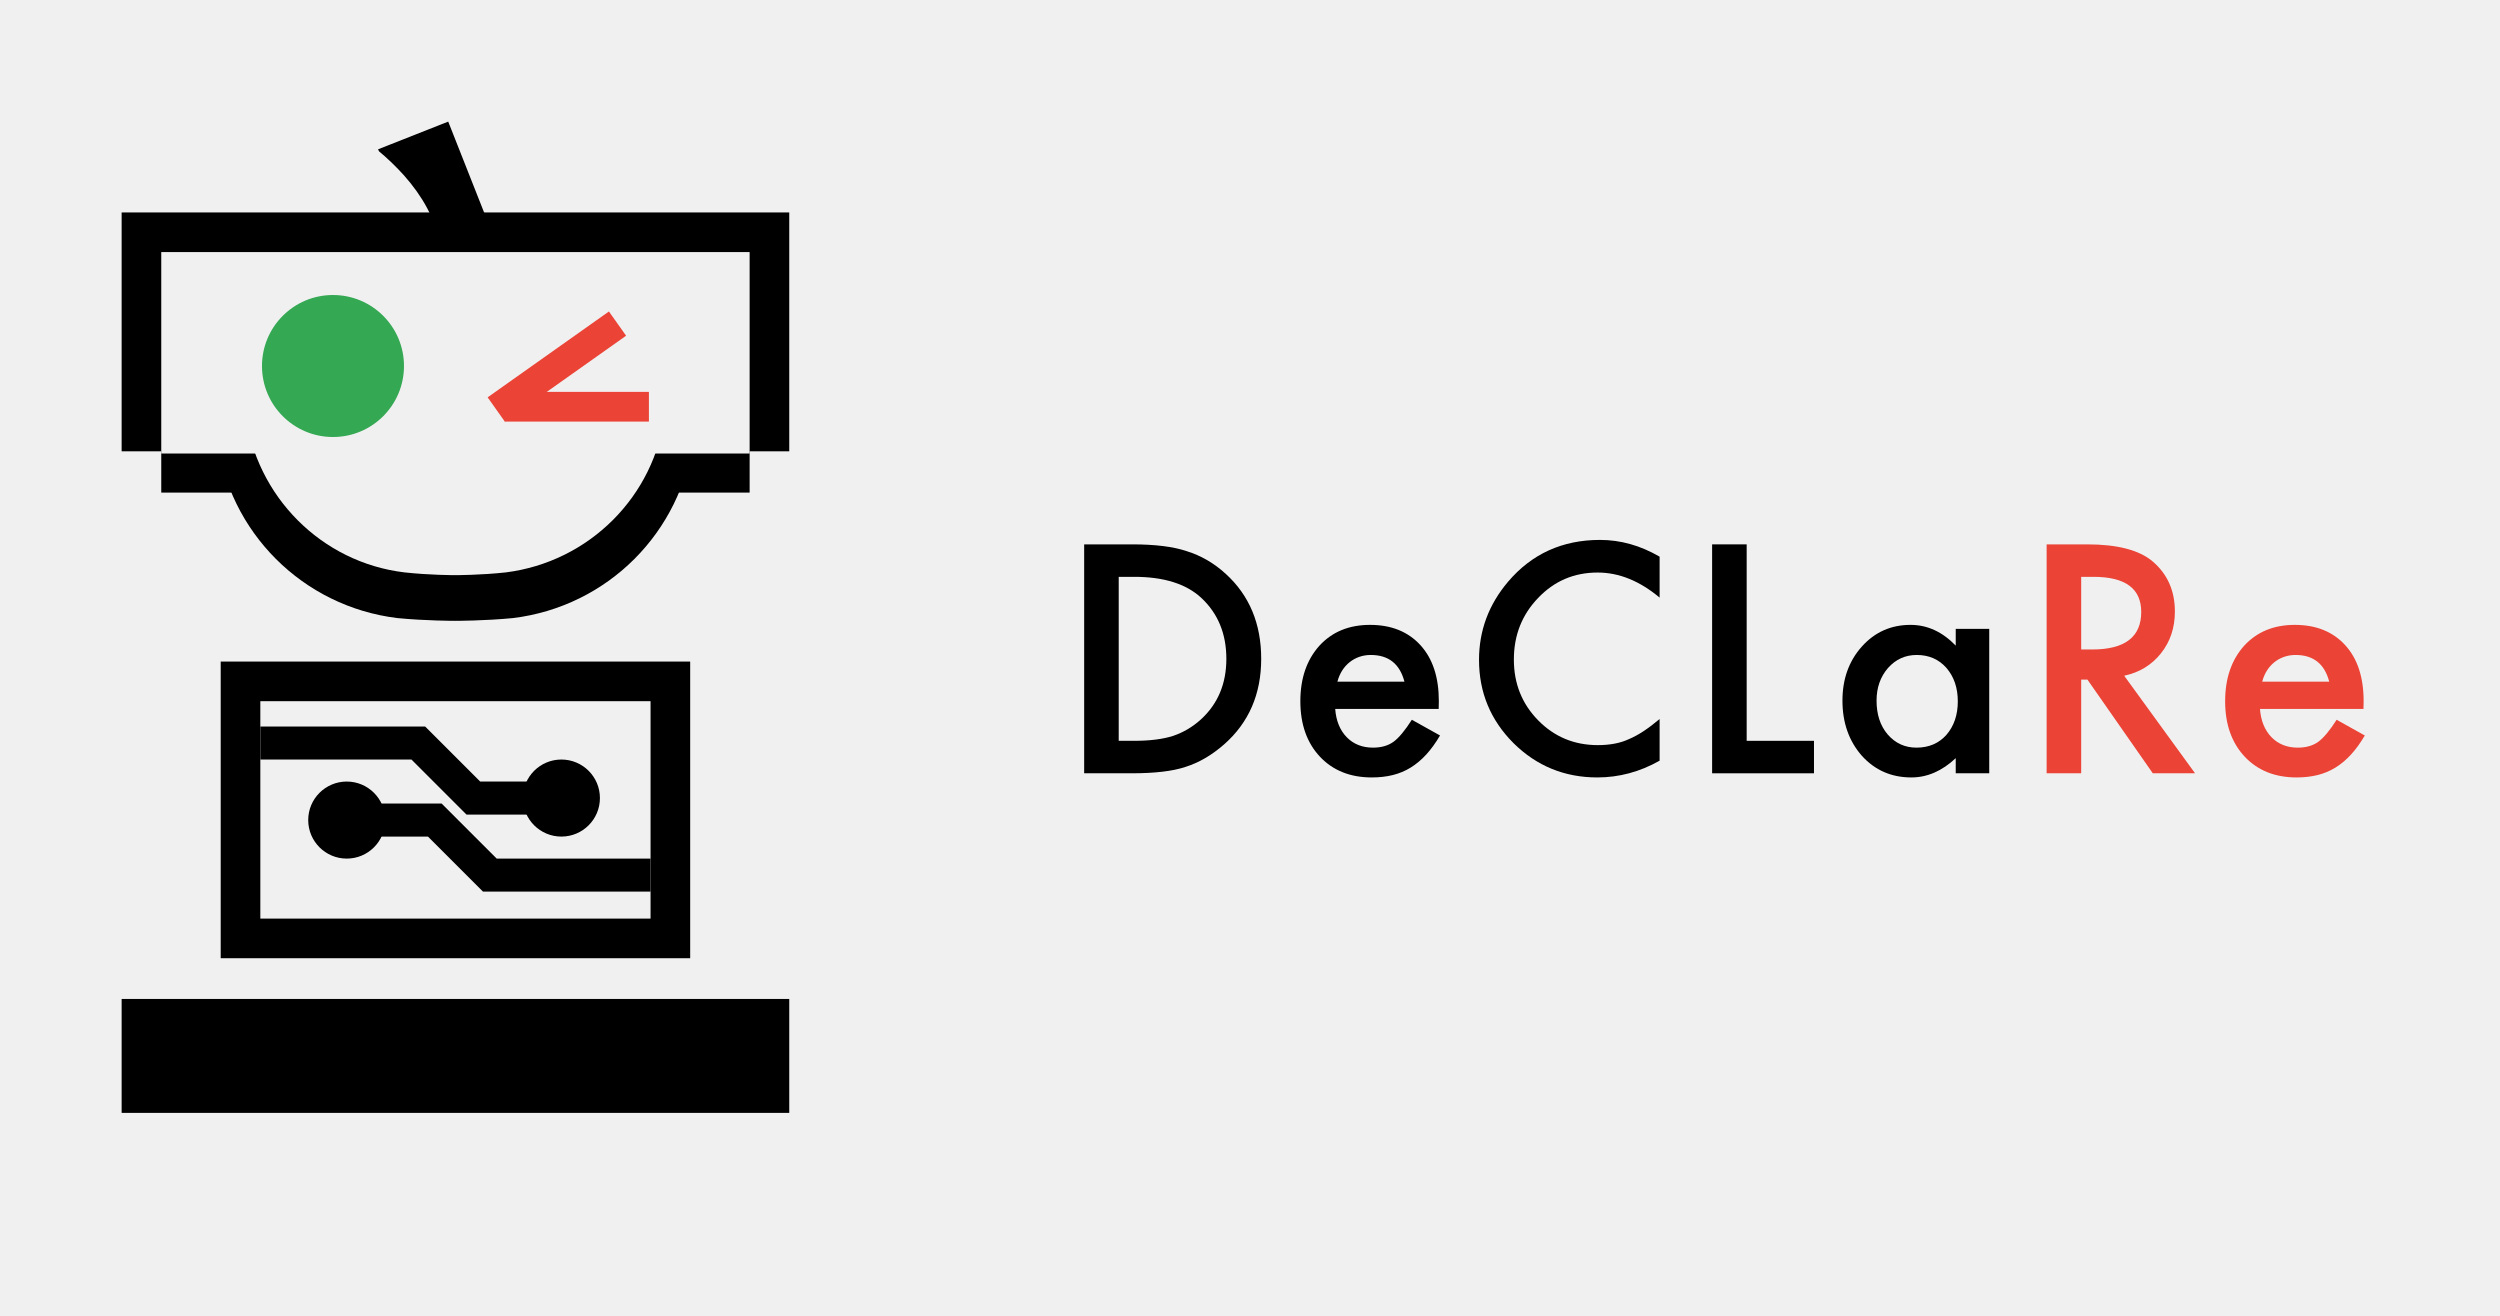
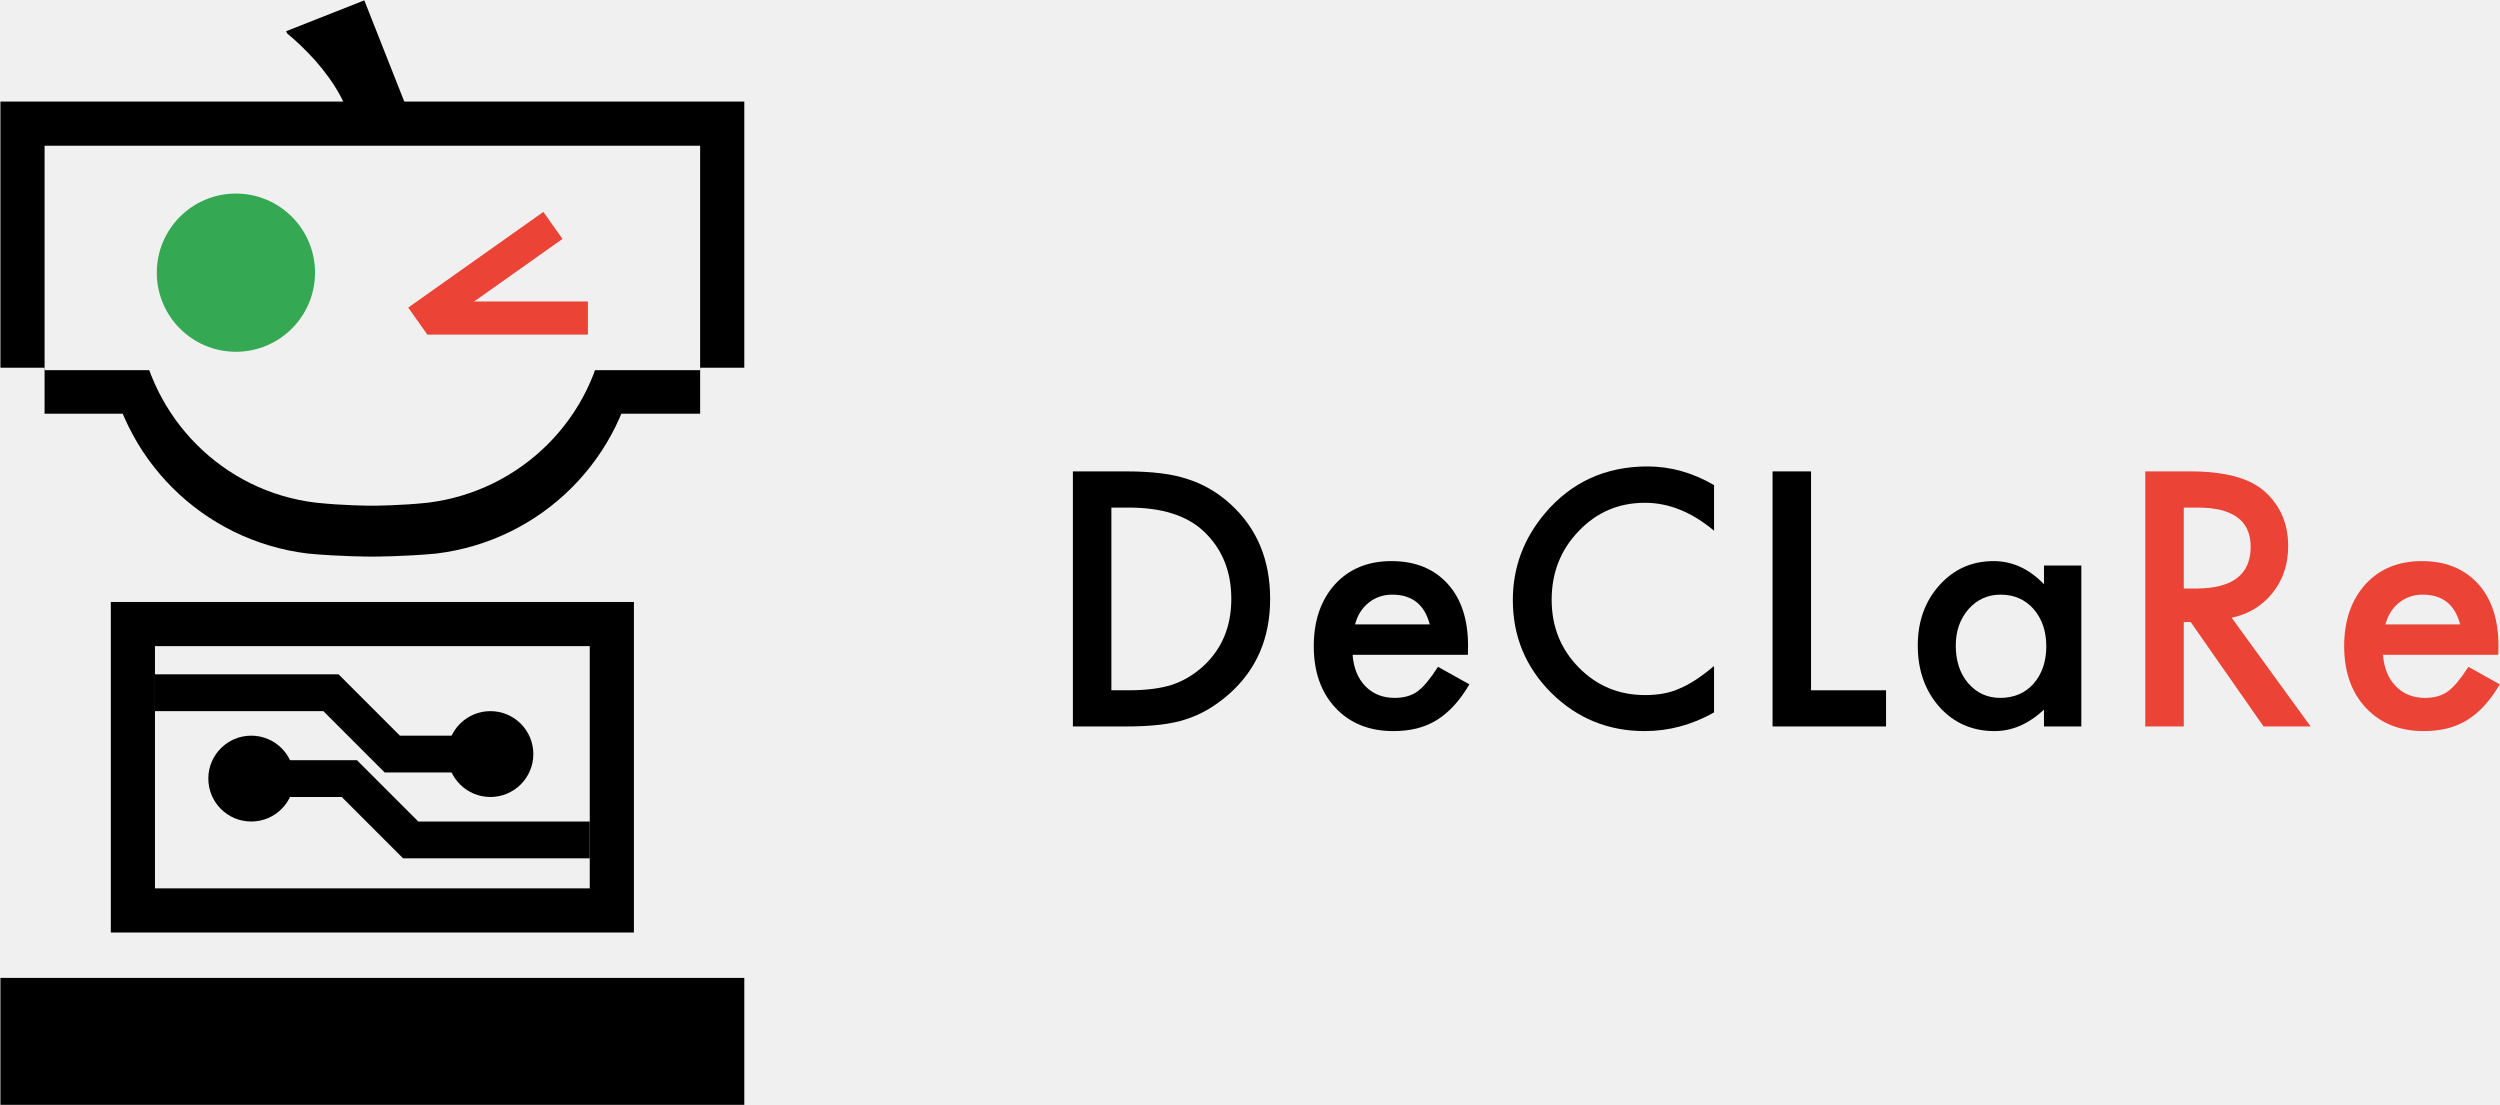
- <svg xmlns="http://www.w3.org/2000/svg" xmlns:xlink="http://www.w3.org/1999/xlink" viewBox="12 -14 454.227 239" xml:space="preserve" role="img" aria-labelledby="title desc">
+ <svg xmlns="http://www.w3.org/2000/svg" xmlns:xlink="http://www.w3.org/1999/xlink" viewBox="34.030 8.037 407.669 180.159" xml:space="preserve" role="img" aria-labelledby="title desc">
  <style type="text/css">
  /* DeCLaRe identity: wordmark purple #7C3AED; green eye
     #34A853; red angular eye #EB4336. */
  /* Classic robot: one themeable silhouette (currentColor) with interior detail
     carved out via #robot-knockout. */
-   /* Premium line-art robot: chamfered panels in wordmark purple, faint fill,
-      green/red eyes kept as the accent. */
-   .r-panel { fill: #7C3AED; fill-opacity: .10; stroke: #7C3AED; stroke-width: 6; stroke-linejoin: miter; stroke-linecap: butt; }
-   .r-line { fill: none; stroke: #7C3AED; stroke-width: 6; stroke-linecap: butt; stroke-linejoin: miter; }
-   .r-node { fill: #7C3AED; }
-   .thread { fill: none; stroke: #A78BFA; stroke-width: 5; stroke-linecap: butt; }
  .theme { fill: currentColor; font-family: Arial, Helvetica, sans-serif; font-size: 25px; font-weight: 500; letter-spacing: .2px; }
-   /* Octagon style: lightweight monoline letters, bevel-cut (octagonal) corners,
-      vertical gradient, and subtle "fused-lego" seams. */
-   .octa { fill: none; stroke: url(#wm-grad); stroke-width: 14; stroke-linejoin: bevel; stroke-linecap: butt; }
-   .octa-seam { fill: none; stroke: #4D18B8; stroke-width: 2; stroke-linecap: butt; opacity: .42; }

</style>
  <defs>
    <clipPath id="robot-antenna-clip">
      <rect x="71.5" y="8.7" width="21.5" height="24.2" />
    </clipPath>
    <mask id="robot-knockout" maskUnits="userSpaceOnUse" x="0" y="0" width="200" height="200">
      <rect x="133.6" y="63.7" width="14.6" height="11.8" fill="#fff" />
      <path fill="#fff" d="M94.7,11.2c0.2,0,5.3,0,10.5,0.5c17.2,2.1,30.7,15.6,32.8,32.8c0.5,5.2,0.5,10.3,0.5,10.5c0,0.2,0,5.3-0.5,10.5c-2.1,17.2-15.6,30.7-32.8,32.8c-5.2,0.5-10.3,0.5-10.5,0.5c-0.2,0-5.3,0-10.5-0.5c-17.2-2.1-30.7-15.6-32.8-32.8c-0.5-5.2-0.5-10.3-0.5-10.5c0-0.2,0-5.3,0.5-10.5c2.1-17.2,15.6-30.7,32.8-32.8C89.4,11.2,94.5,11.2,94.7,11.2z" />
      <path fill="#000" d="M94.7,13.3c0.2,0,4.6,0,9.2,0.5c15.1,1.8,27,13.8,28.9,28.9c0.5,4.6,0.5,9.1,0.5,9.2s0,4.6-0.5,9.2c-1.8,15.1-13.8,27-28.9,28.9c-4.6,0.5-9.1,0.5-9.2,0.5c-0.2,0-4.6,0-9.2-0.5c-15.1-1.8-27-13.8-28.9-28.9c-0.5-4.6-0.5-9.1-0.5-9.2s0-4.6,0.5-9.2c1.8-15.1,13.8-27,28.9-28.9C90.1,13.3,94.6,13.3,94.7,13.3z" />
      <rect x="43.7" y="1" width="102" height="66.2" fill="#000" />
      <rect x="41.3" y="63.7" width="14.6" height="11.8" fill="#fff" />
      <rect x="34.1" y="167.5" width="121.3" height="20.7" fill="#fff" />
      <rect x="52.1" y="106.2" width="85.3" height="53.9" fill="#fff" />
      <rect x="59.3" y="113.4" width="70.9" height="39.5" fill="#000" />
      <rect x="84" y="9.9" width="13.7" height="20.7" transform="matrix(0.9301 -0.3673 0.3673 0.9301 -1.0708 34.7719)" fill="#fff" />
      <path clip-path="url(#robot-antenna-clip)" fill="none" stroke="#000" stroke-width="6" d="M73.9,12.4c3.4,1.8,6.5,4.4,9.3,7.5c2.9,3.3,5.3,7.2,5.8,11.7" />
      <rect x="34.1" y="24.6" width="121.3" height="43.4" fill="#fff" />
      <rect x="41.3" y="31.8" width="106.9" height="36.6" fill="#000" />
      <g stroke="#fff" stroke-width="6" stroke-linecap="butt" stroke-linejoin="miter" fill="none">
        <path d="M59.3 121H88l10 10h16" />
        <path d="M130.2 145H101l-10-10H75" />
      </g>
      <circle cx="114" cy="131" r="7" fill="#fff" />
      <circle cx="75" cy="135" r="7" fill="#fff" />
    </mask>
    <g id="robot-master">
      <rect x="0" y="0" width="200" height="200" fill="currentColor" mask="url(#robot-knockout)" />
      <circle cx="72.5" cy="52.5" r="12.9" fill="#34A853" />
      <g fill="#EB4336">
        <rect x="103.72" y="57.2" width="26.18" height="5.4" />
        <rect x="0" y="-5.4" width="27" height="5.4" transform="translate(103.72 62.6) rotate(-35.3)" />
      </g>
    </g>
-     <g id="robot-premium">
-       <path class="r-node" d="M90 35L100 35L88 14L76 11Q82 25 90 35Z" />
-       <path class="r-panel" d="M52 36H148L159 47V93L148 104H52L41 93V47Z" />
-       <circle cx="78" cy="62" r="11" fill="#34A853" />
-       <path d="M134 55L116 63L134 71" fill="none" stroke="#EB4336" stroke-width="6.5" stroke-linecap="butt" stroke-linejoin="miter" />
-       <path class="r-line" d="M84 86Q100 97 116 86" />
-       <path class="r-panel" d="M70 124H130L141 135V167L130 178H70L59 167V135Z" />
-       <path class="r-line" d="M64 151H136" />
-       <rect class="r-node" x="54" y="186" width="92" height="9" />
-     </g>
    <g id="wordmark-master">
      <g id="wordmark-shapes" fill="currentColor">
        <path transform="translate(0.00 100) scale(0.06414 -0.06414)" d="M185 0V1544H509Q742 1544 877 1498Q1022 1453 1140 1345Q1379 1127 1379 772Q1379 416 1130 196Q1005 86 868 43Q740 0 505 0ZM418 219H523Q680 219 784 252Q888 287 972 363Q1144 520 1144 772Q1144 1026 974 1184Q821 1325 523 1325H418Z" />
        <path transform="translate(99.23 100) scale(0.06414 -0.06414)" d="M1029 434H331Q340 314 409 243Q478 173 586 173Q670 173 725 213Q779 253 848 361L1038 255Q994 180 945.0 126.5Q896 73 840.0 38.5Q784 4 719.0 -12.0Q654 -28 578 -28Q360 -28 228 112Q96 253 96 486Q96 717 224 860Q353 1001 566 1001Q781 1001 906 864Q1030 728 1030 487ZM798 618Q751 798 571 798Q530 798 494.0 785.5Q458 773 428.5 749.5Q399 726 378.0 693.0Q357 660 346 618Z" />
        <path transform="translate(175.75 100) scale(0.06414 -0.06414)" d="M1326 1461V1185Q1124 1354 908 1354Q670 1354 507 1183Q343 1013 343 767Q343 524 507.0 357.0Q671 190 909 190Q1032 190 1118 230Q1166 250 1217.5 284.0Q1269 318 1326 366V85Q1126 -28 906 -28Q575 -28 341 203Q108 436 108 765Q108 1060 303 1291Q543 1574 924 1574Q1132 1574 1326 1461Z" />
        <path transform="translate(271.65 100) scale(0.06414 -0.06414)" d="M418 1544V219H872V0H185V1544Z" />
        <path transform="translate(333.74 100) scale(0.06414 -0.06414)" d="M860 974H1086V0H860V102Q721 -28 561 -28Q359 -28 227 118Q96 267 96 490Q96 709 227.0 855.0Q358 1001 555 1001Q725 1001 860 861ZM326 490Q326 350 401 262Q478 173 595 173Q720 173 797 259Q874 348 874 485Q874 622 797 711Q720 798 597 798Q481 798 403 710Q326 621 326 490Z" />
        <path fill="#EB4336" transform="translate(416.36 100) scale(0.06414 -0.06414)" d="M708 658 1186 0H901L460 632H418V0H185V1544H458Q764 1544 900 1429Q1050 1301 1050 1091Q1050 927 956.0 809.0Q862 691 708 658ZM418 835H492Q823 835 823 1088Q823 1325 501 1325H418Z" />
        <path fill="#EB4336" transform="translate(499.29 100) scale(0.06414 -0.06414)" d="M1029 434H331Q340 314 409 243Q478 173 586 173Q670 173 725 213Q779 253 848 361L1038 255Q994 180 945.0 126.5Q896 73 840.0 38.5Q784 4 719.0 -12.0Q654 -28 578 -28Q360 -28 228 112Q96 253 96 486Q96 717 224 860Q353 1001 566 1001Q781 1001 906 864Q1030 728 1030 487ZM798 618Q751 798 571 798Q530 798 494.0 785.5Q458 773 428.5 749.5Q399 726 378.0 693.0Q357 660 346 618Z" />
      </g>
    </g>
  </defs>
  <g id="robot" style="color:#000000">
    <use xlink:href="#robot-master" />
  </g>
  <g id="wordmark" style="color:#000000" transform="translate(204 84.5) scale(0.42)">
    <use xlink:href="#wordmark-master" />
  </g>
</svg>
